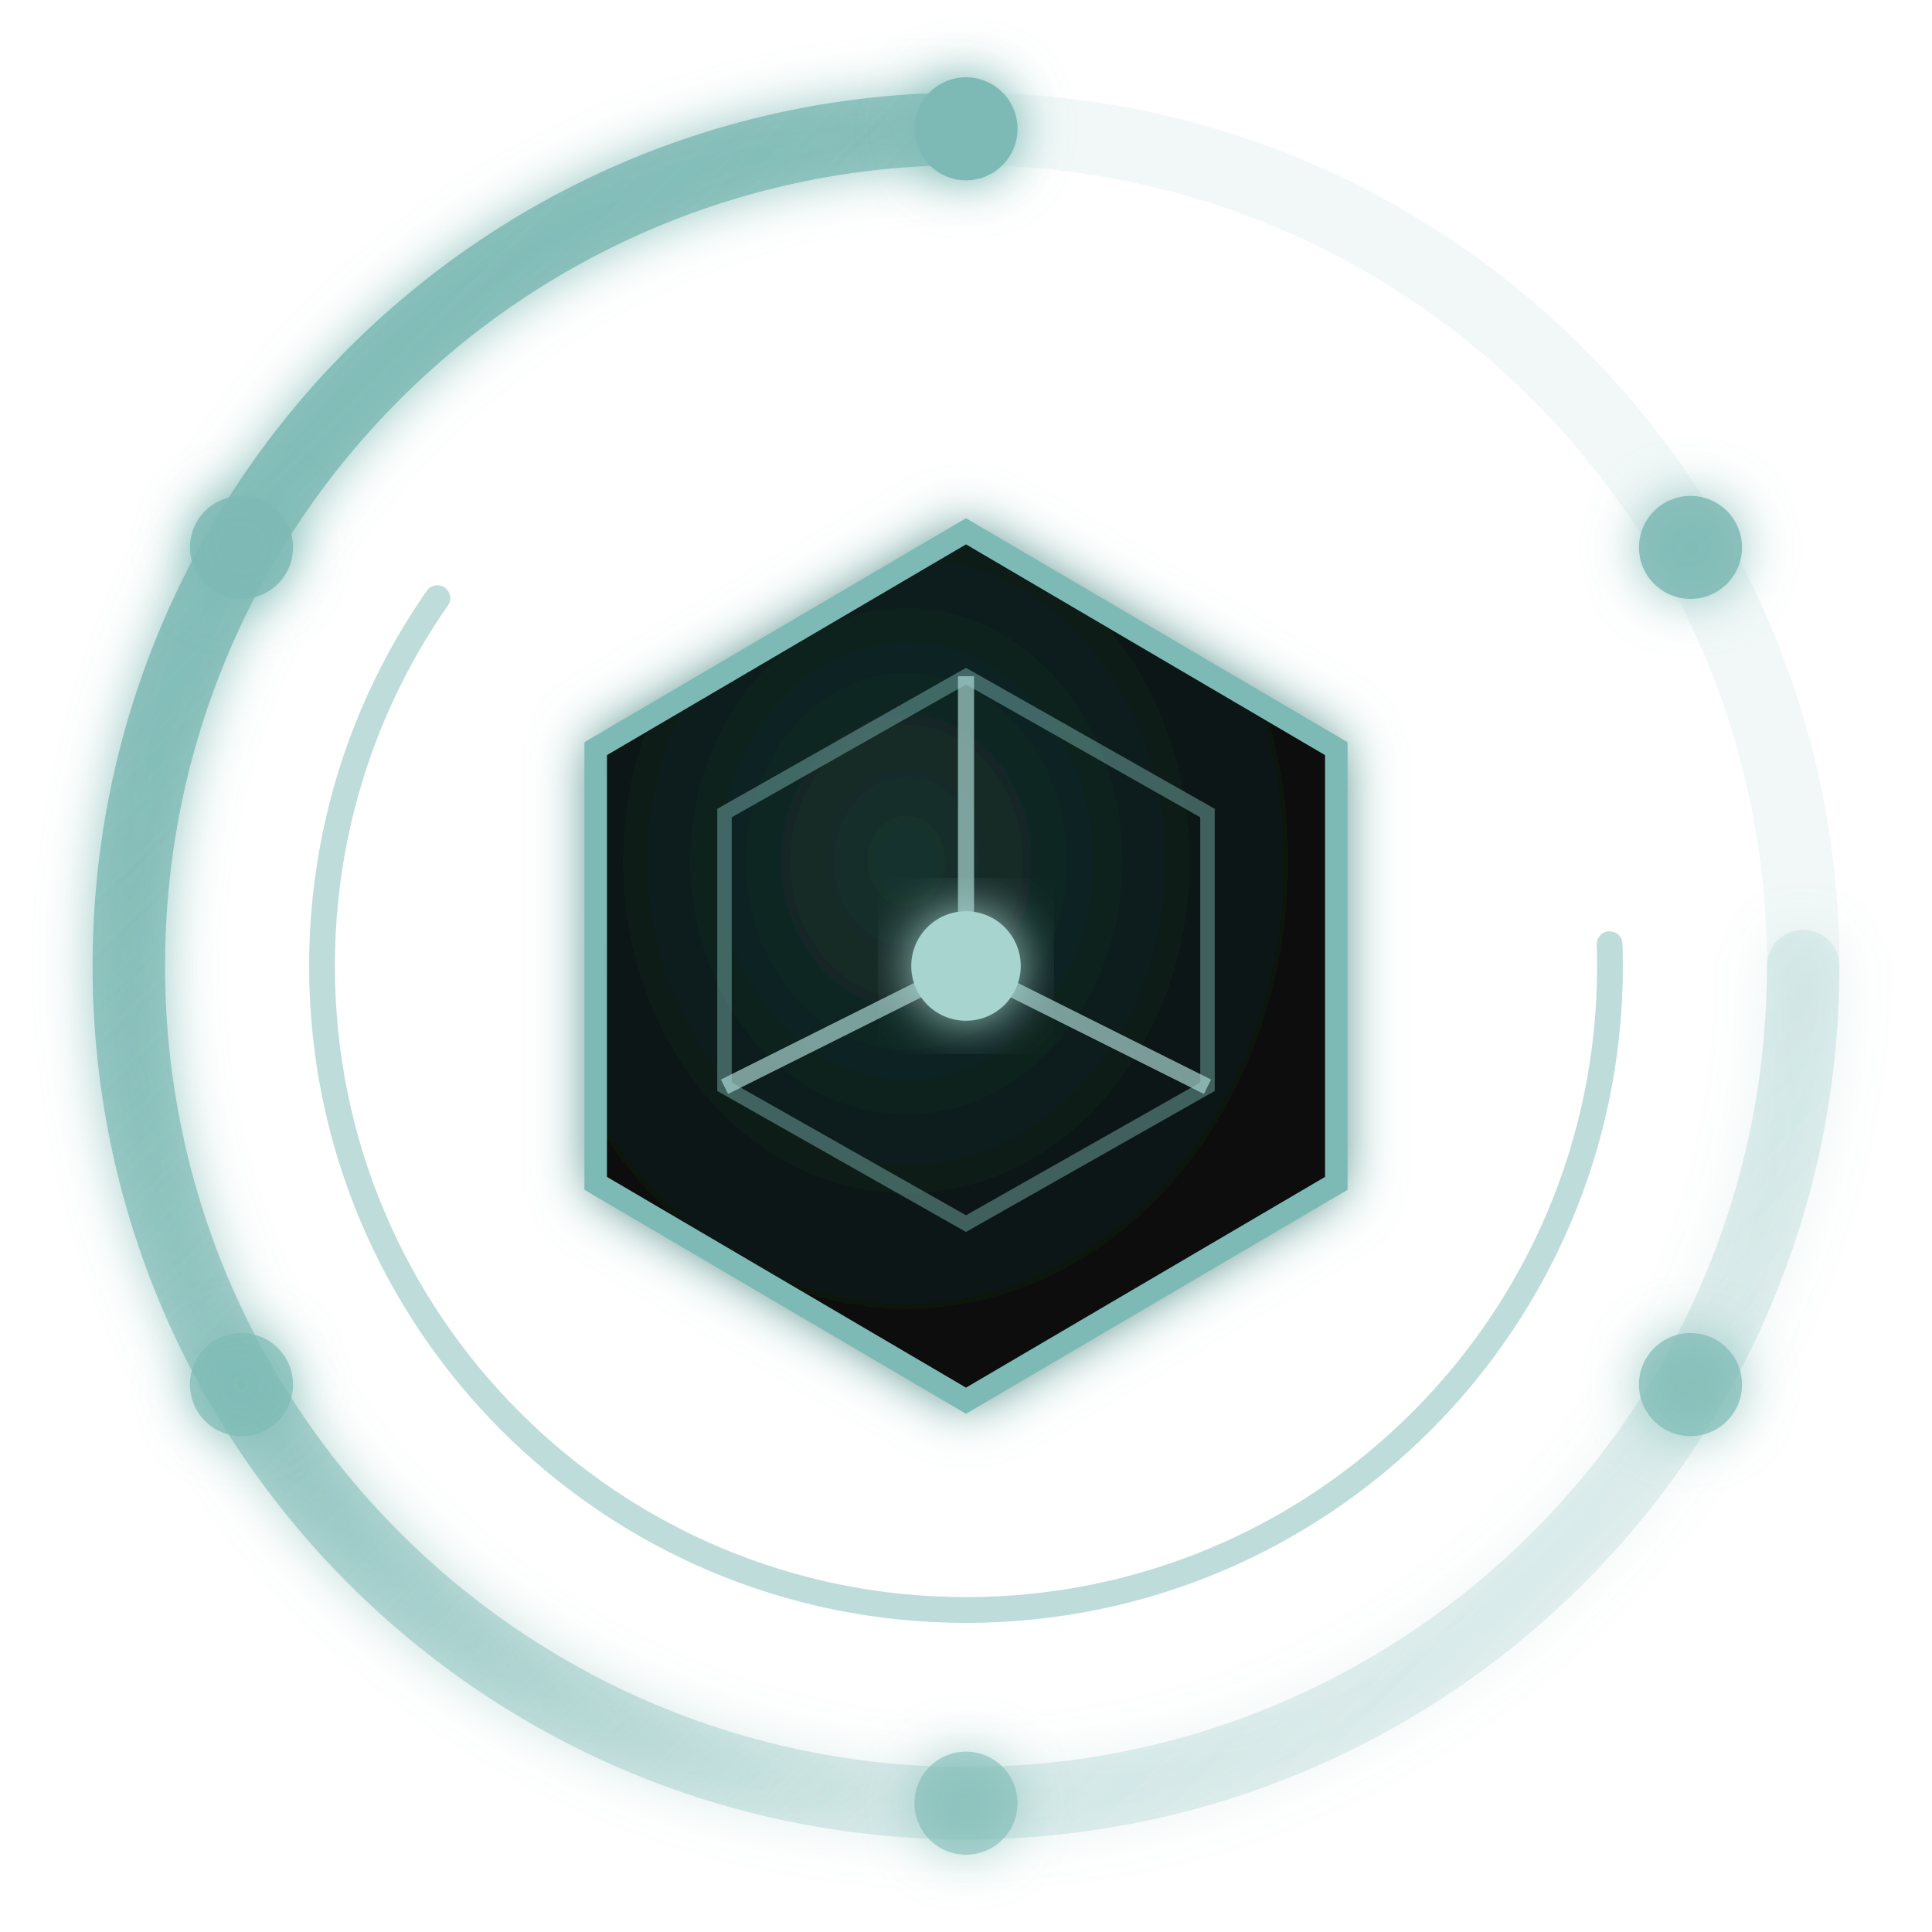
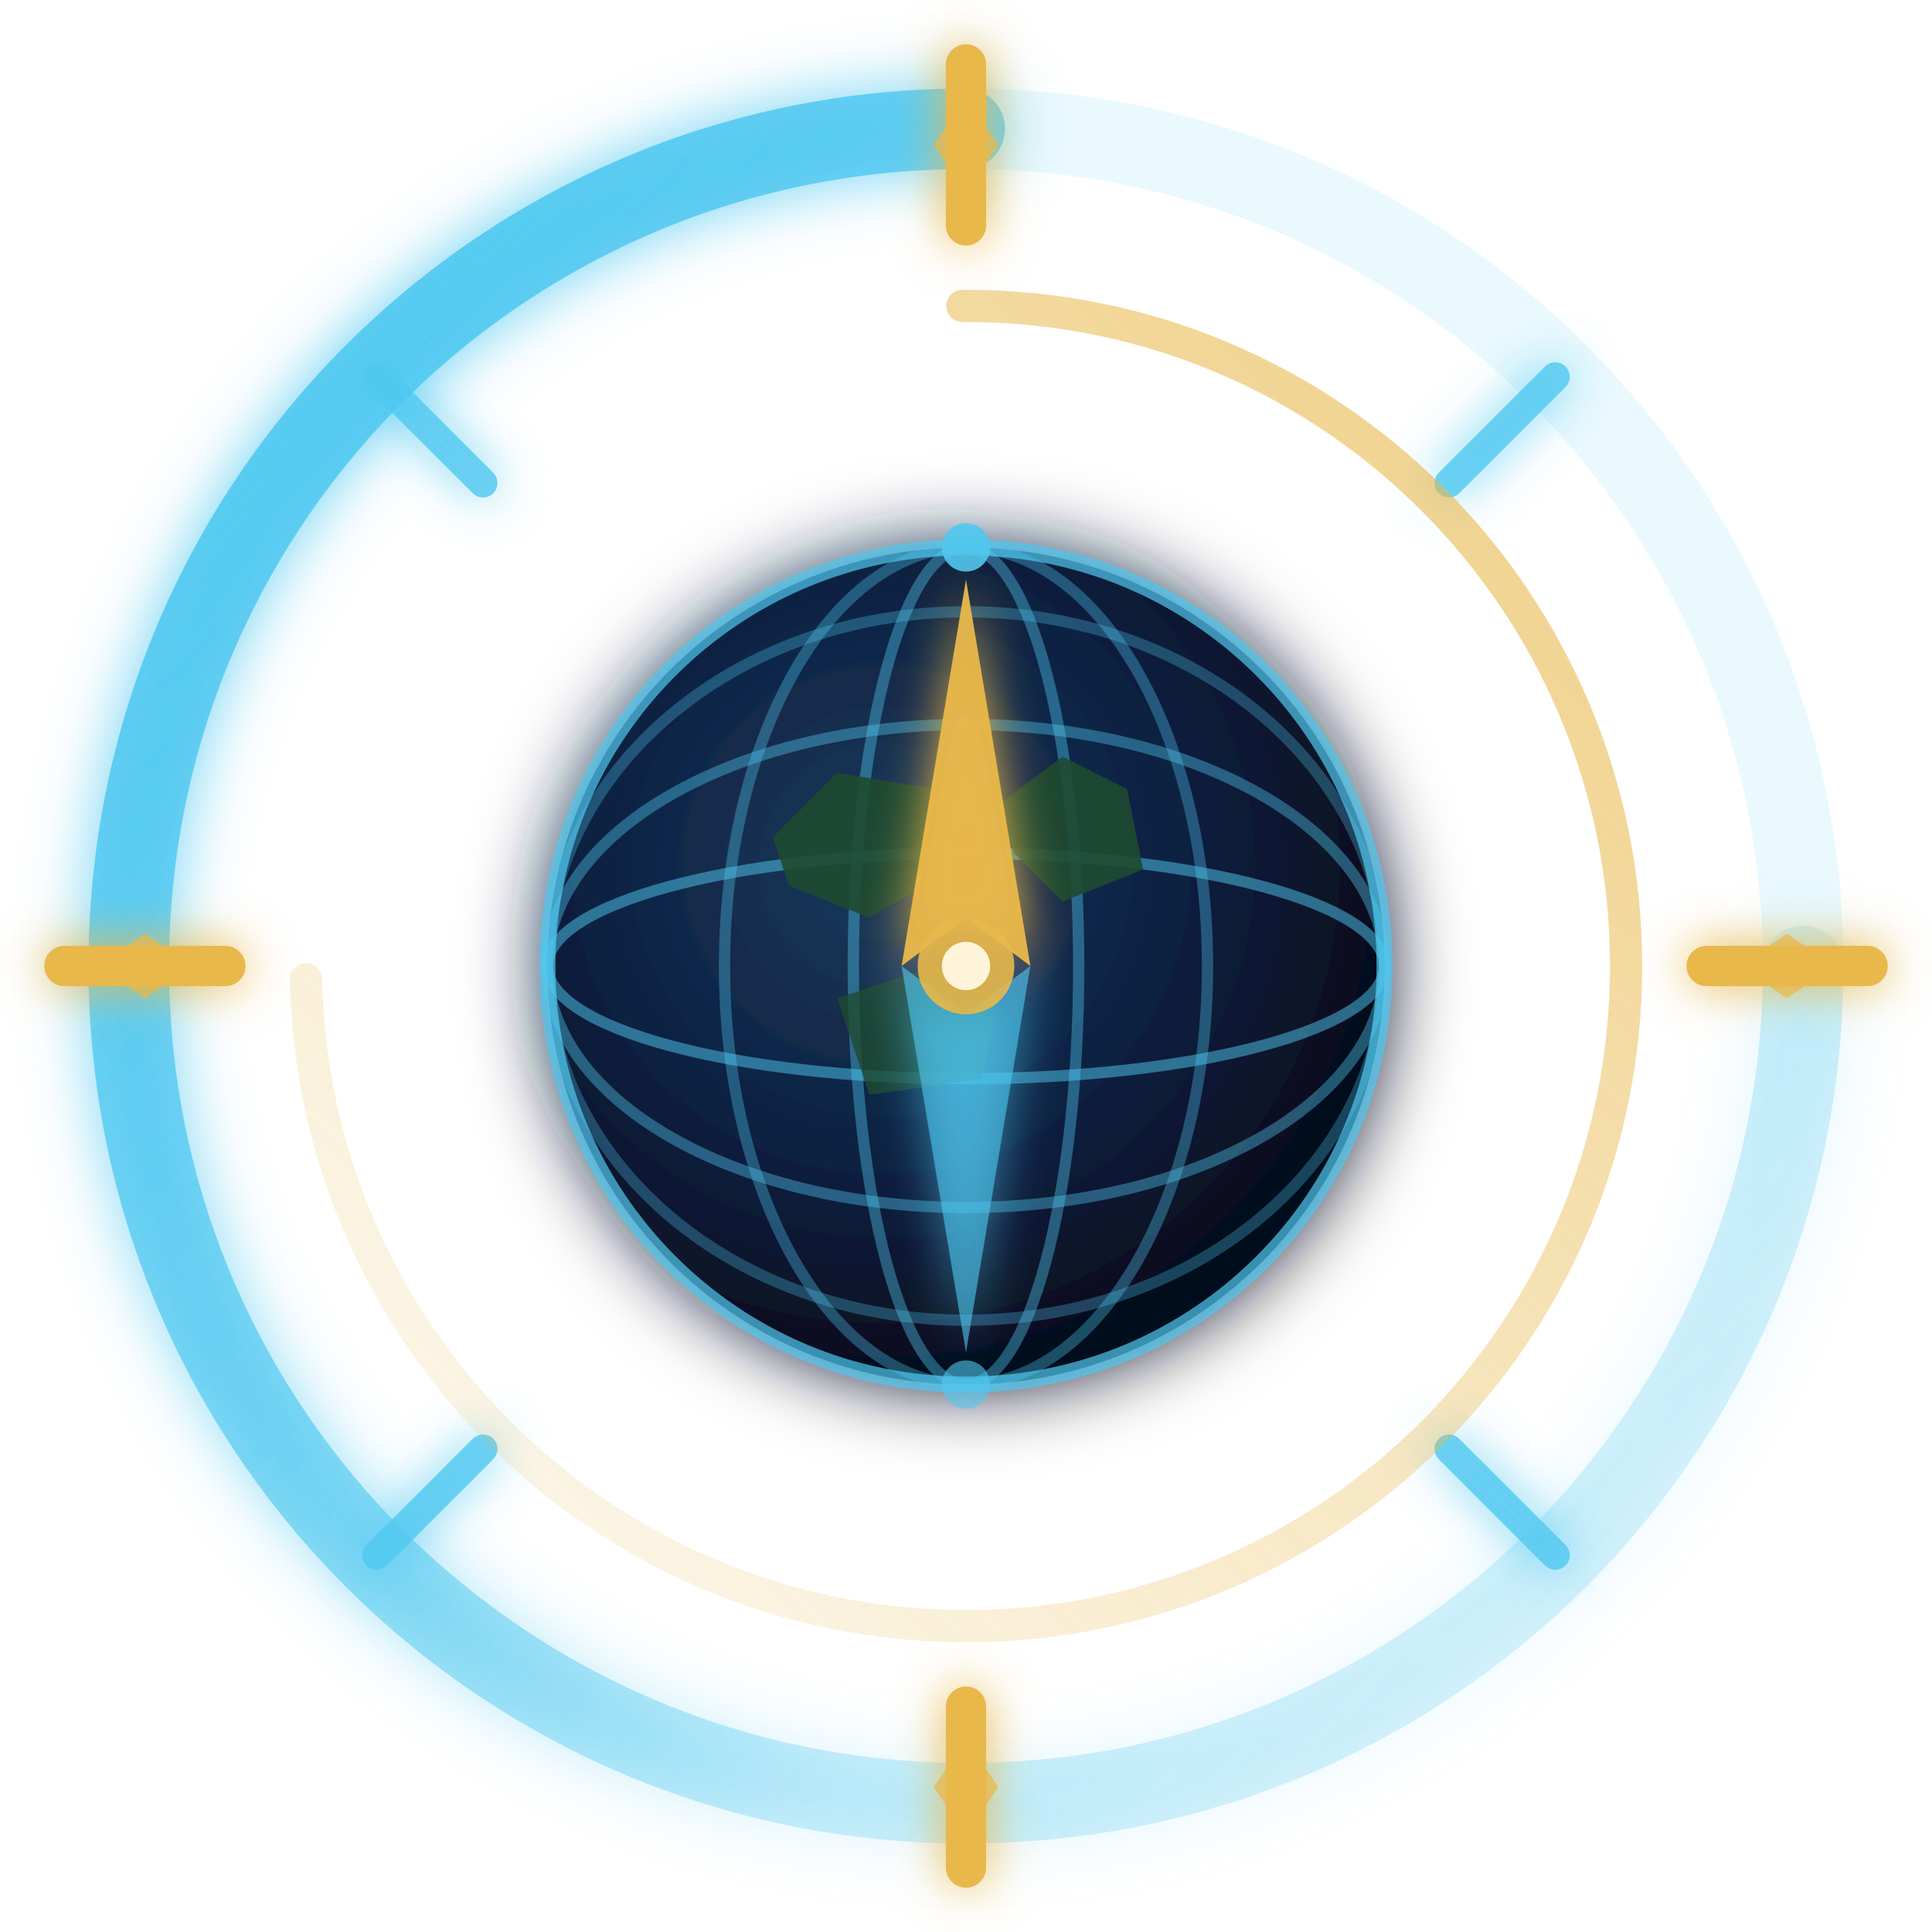
<svg xmlns="http://www.w3.org/2000/svg" viewBox="0 0 120 120">
  <defs>
-     <linearGradient id="sweep" x1="0" y1="0" x2="1" y2="1">
-       <stop offset="0%" stop-color="#7ebab5" stop-opacity="1" />
-       <stop offset="45%" stop-color="#7ebab5" stop-opacity="0.55" />
-       <stop offset="72%" stop-color="#7ebab5" stop-opacity="0.18" />
-       <stop offset="100%" stop-color="#7ebab5" stop-opacity="0.04" />
+     <linearGradient id="ringGrad" x1="0%" y1="0%" x2="100%" y2="100%">
+       <stop offset="0%" style="stop-color:#50C8F0;stop-opacity:1" />
+       <stop offset="45%" style="stop-color:#50C8F0;stop-opacity:0.6" />
+       <stop offset="70%" style="stop-color:#50C8F0;stop-opacity:0.2" />
+       <stop offset="100%" style="stop-color:#50C8F0;stop-opacity:0.05" />
    </linearGradient>
-     <radialGradient id="core" cx="42%" cy="38%" r="62%">
-       <stop offset="0%" stop-color="#16332f" />
-       <stop offset="60%" stop-color="#0c1a18" />
-       <stop offset="100%" stop-color="#070b0c" />
+     <linearGradient id="innerRingGrad" x1="100%" y1="0%" x2="0%" y2="100%">
+       <stop offset="0%" style="stop-color:#E8B84B;stop-opacity:1" />
+       <stop offset="50%" style="stop-color:#E8B84B;stop-opacity:0.5" />
+       <stop offset="100%" style="stop-color:#E8B84B;stop-opacity:0.1" />
+     </linearGradient>
+     <radialGradient id="centerGrad" cx="40%" cy="38%" r="60%">
+       <stop offset="0%" style="stop-color:#1a3a5c;stop-opacity:1" />
+       <stop offset="60%" style="stop-color:#0d2040;stop-opacity:1" />
+       <stop offset="100%" style="stop-color:#060d1e;stop-opacity:1" />
    </radialGradient>
-     <filter id="g" x="-30%" y="-30%" width="160%" height="160%">
-       <feGaussianBlur stdDeviation="1.6" result="b" />
+     <filter id="tickGlow" x="-100%" y="-100%" width="300%" height="300%">
+       <feGaussianBlur stdDeviation="1.5" result="blur" />
      <feMerge>
-         <feMergeNode in="b" />
+         <feMergeNode in="blur" />
+         <feMergeNode in="SourceGraphic" />
+       </feMerge>
+     </filter>
+     <filter id="centerGlow" x="-30%" y="-30%" width="160%" height="160%">
+       <feGaussianBlur stdDeviation="2.5" result="blur" />
+       <feMerge>
+         <feMergeNode in="blur" />
+         <feMergeNode in="SourceGraphic" />
+       </feMerge>
+     </filter>
+     <filter id="outerRingGlow" x="-15%" y="-15%" width="130%" height="130%">
+       <feGaussianBlur stdDeviation="2" result="blur" />
+       <feMerge>
+         <feMergeNode in="blur" />
        <feMergeNode in="SourceGraphic" />
      </feMerge>
    </filter>
  </defs>
-   <circle cx="60" cy="60" r="52" fill="none" stroke="#7ebab5" stroke-width="4.5" opacity="0.10" />
-   <circle cx="60" cy="60" r="52" fill="none" stroke="url(#sweep)" stroke-width="4.5" stroke-dasharray="245 82" stroke-linecap="round" filter="url(#g)" />
-   <g fill="#7ebab5" filter="url(#g)">
-     <circle cx="60" cy="8" r="3.2" />
-     <circle cx="105" cy="34" r="3.2" opacity="0.85" />
-     <circle cx="105" cy="86" r="3.2" opacity="0.7" />
-     <circle cx="60" cy="112" r="3.2" opacity="0.6" />
-     <circle cx="15" cy="86" r="3.2" opacity="0.7" />
-     <circle cx="15" cy="34" r="3.2" opacity="0.85" />
+   <circle cx="60" cy="60" r="52" fill="none" stroke="#50C8F0" stroke-width="5" opacity="0.12" />
+   <circle cx="60" cy="60" r="52" fill="none" stroke="url(#ringGrad)" stroke-width="5" stroke-dasharray="245 82" stroke-dashoffset="0" stroke-linecap="round" filter="url(#outerRingGlow)" />
+   <g filter="url(#tickGlow)">
+     <line x1="60" y1="4" x2="60" y2="14" stroke="#E8B84B" stroke-width="2.5" stroke-linecap="round" />
+     <line x1="60" y1="106" x2="60" y2="116" stroke="#E8B84B" stroke-width="2.5" stroke-linecap="round" />
+     <line x1="106" y1="60" x2="116" y2="60" stroke="#E8B84B" stroke-width="2.5" stroke-linecap="round" />
+     <line x1="4" y1="60" x2="14" y2="60" stroke="#E8B84B" stroke-width="2.5" stroke-linecap="round" />
+     <line x1="96.6" y1="23.4" x2="90.0" y2="30.0" stroke="#50C8F0" stroke-width="1.8" stroke-linecap="round" opacity="0.8" />
+     <line x1="96.6" y1="96.6" x2="90.0" y2="90.0" stroke="#50C8F0" stroke-width="1.8" stroke-linecap="round" opacity="0.8" />
+     <line x1="23.4" y1="96.6" x2="30.0" y2="90.0" stroke="#50C8F0" stroke-width="1.8" stroke-linecap="round" opacity="0.8" />
+     <line x1="23.4" y1="23.4" x2="30.0" y2="30.0" stroke="#50C8F0" stroke-width="1.8" stroke-linecap="round" opacity="0.8" />
  </g>
-   <circle cx="60" cy="60" r="40" fill="none" stroke="#7ebab5" stroke-width="1.6" stroke-dasharray="150 100" stroke-linecap="round" opacity="0.5" />
-   <polygon points="60,33 83,46.5 83,73.5 60,87 37,73.5 37,46.5" fill="url(#core)" stroke="#7ebab5" stroke-width="1.4" filter="url(#g)" />
-   <polygon points="60,42 75,50.5 75,67.5 60,76 45,67.5 45,50.5" fill="none" stroke="#7ebab5" stroke-width="0.9" opacity="0.45" />
-   <g stroke="#a8d4d0" stroke-width="1" opacity="0.7">
-     <line x1="60" y1="60" x2="60" y2="42" />
-     <line x1="60" y1="60" x2="75" y2="67.5" />
-     <line x1="60" y1="60" x2="45" y2="67.5" />
+   <circle cx="60" cy="60" r="41" fill="none" stroke="url(#innerRingGrad)" stroke-width="2" stroke-dasharray="193 65" stroke-dashoffset="65" stroke-linecap="round" opacity="0.7" />
+   <circle cx="60" cy="60" r="26" fill="url(#centerGrad)" filter="url(#centerGlow)" />
+   <circle cx="60" cy="60" r="26" fill="none" stroke="#50C8F0" stroke-width="1" opacity="0.7" />
+   <ellipse cx="60" cy="60" rx="26" ry="7" fill="none" stroke="#50C8F0" stroke-width="0.7" opacity="0.5" />
+   <ellipse cx="60" cy="60" rx="26" ry="15" fill="none" stroke="#50C8F0" stroke-width="0.7" opacity="0.4" />
+   <ellipse cx="60" cy="60" rx="26" ry="22" fill="none" stroke="#50C8F0" stroke-width="0.7" opacity="0.3" />
+   <ellipse cx="60" cy="60" rx="7" ry="26" fill="none" stroke="#50C8F0" stroke-width="0.7" opacity="0.4" />
+   <ellipse cx="60" cy="60" rx="15" ry="26" fill="none" stroke="#50C8F0" stroke-width="0.7" opacity="0.35" />
+   <path d="M48,52 L52,48 L58,49 L59,54 L54,57 L49,55 Z" fill="#1e4a30" opacity="0.9" />
+   <path d="M62,50 L66,47 L70,49 L71,54 L66,56 L63,53 Z" fill="#1e4a30" opacity="0.9" />
+   <path d="M52,62 L58,60 L62,62 L61,67 L54,68 Z" fill="#1e4a30" opacity="0.8" />
+   <circle cx="60" cy="34" r="1.5" fill="#50C8F0" opacity="0.9" />
+   <circle cx="60" cy="86" r="1.5" fill="#50C8F0" opacity="0.6" />
+   <g filter="url(#tickGlow)">
+     <polygon points="60,36 56,60 60,57 64,60" fill="#E8B84B" opacity="0.95" />
+     <polygon points="60,84 56,60 60,63 64,60" fill="#50C8F0" opacity="0.6" />
  </g>
-   <circle cx="60" cy="60" r="3.4" fill="#a8d4d0" filter="url(#g)" />
+   <circle cx="60" cy="60" r="3" fill="#E8B84B" opacity="0.9" />
+   <circle cx="60" cy="60" r="1.5" fill="#fff8e0" opacity="0.95" />
+   <g fill="#E8B84B" opacity="0.75">
+     <polygon points="60,6 62,9 60,12 58,9" />
+     <polygon points="60,114 62,111 60,108 58,111" />
+     <polygon points="114,60 111,58 108,60 111,62" />
+     <polygon points="6,60 9,58 12,60 9,62" />
+   </g>
</svg>
